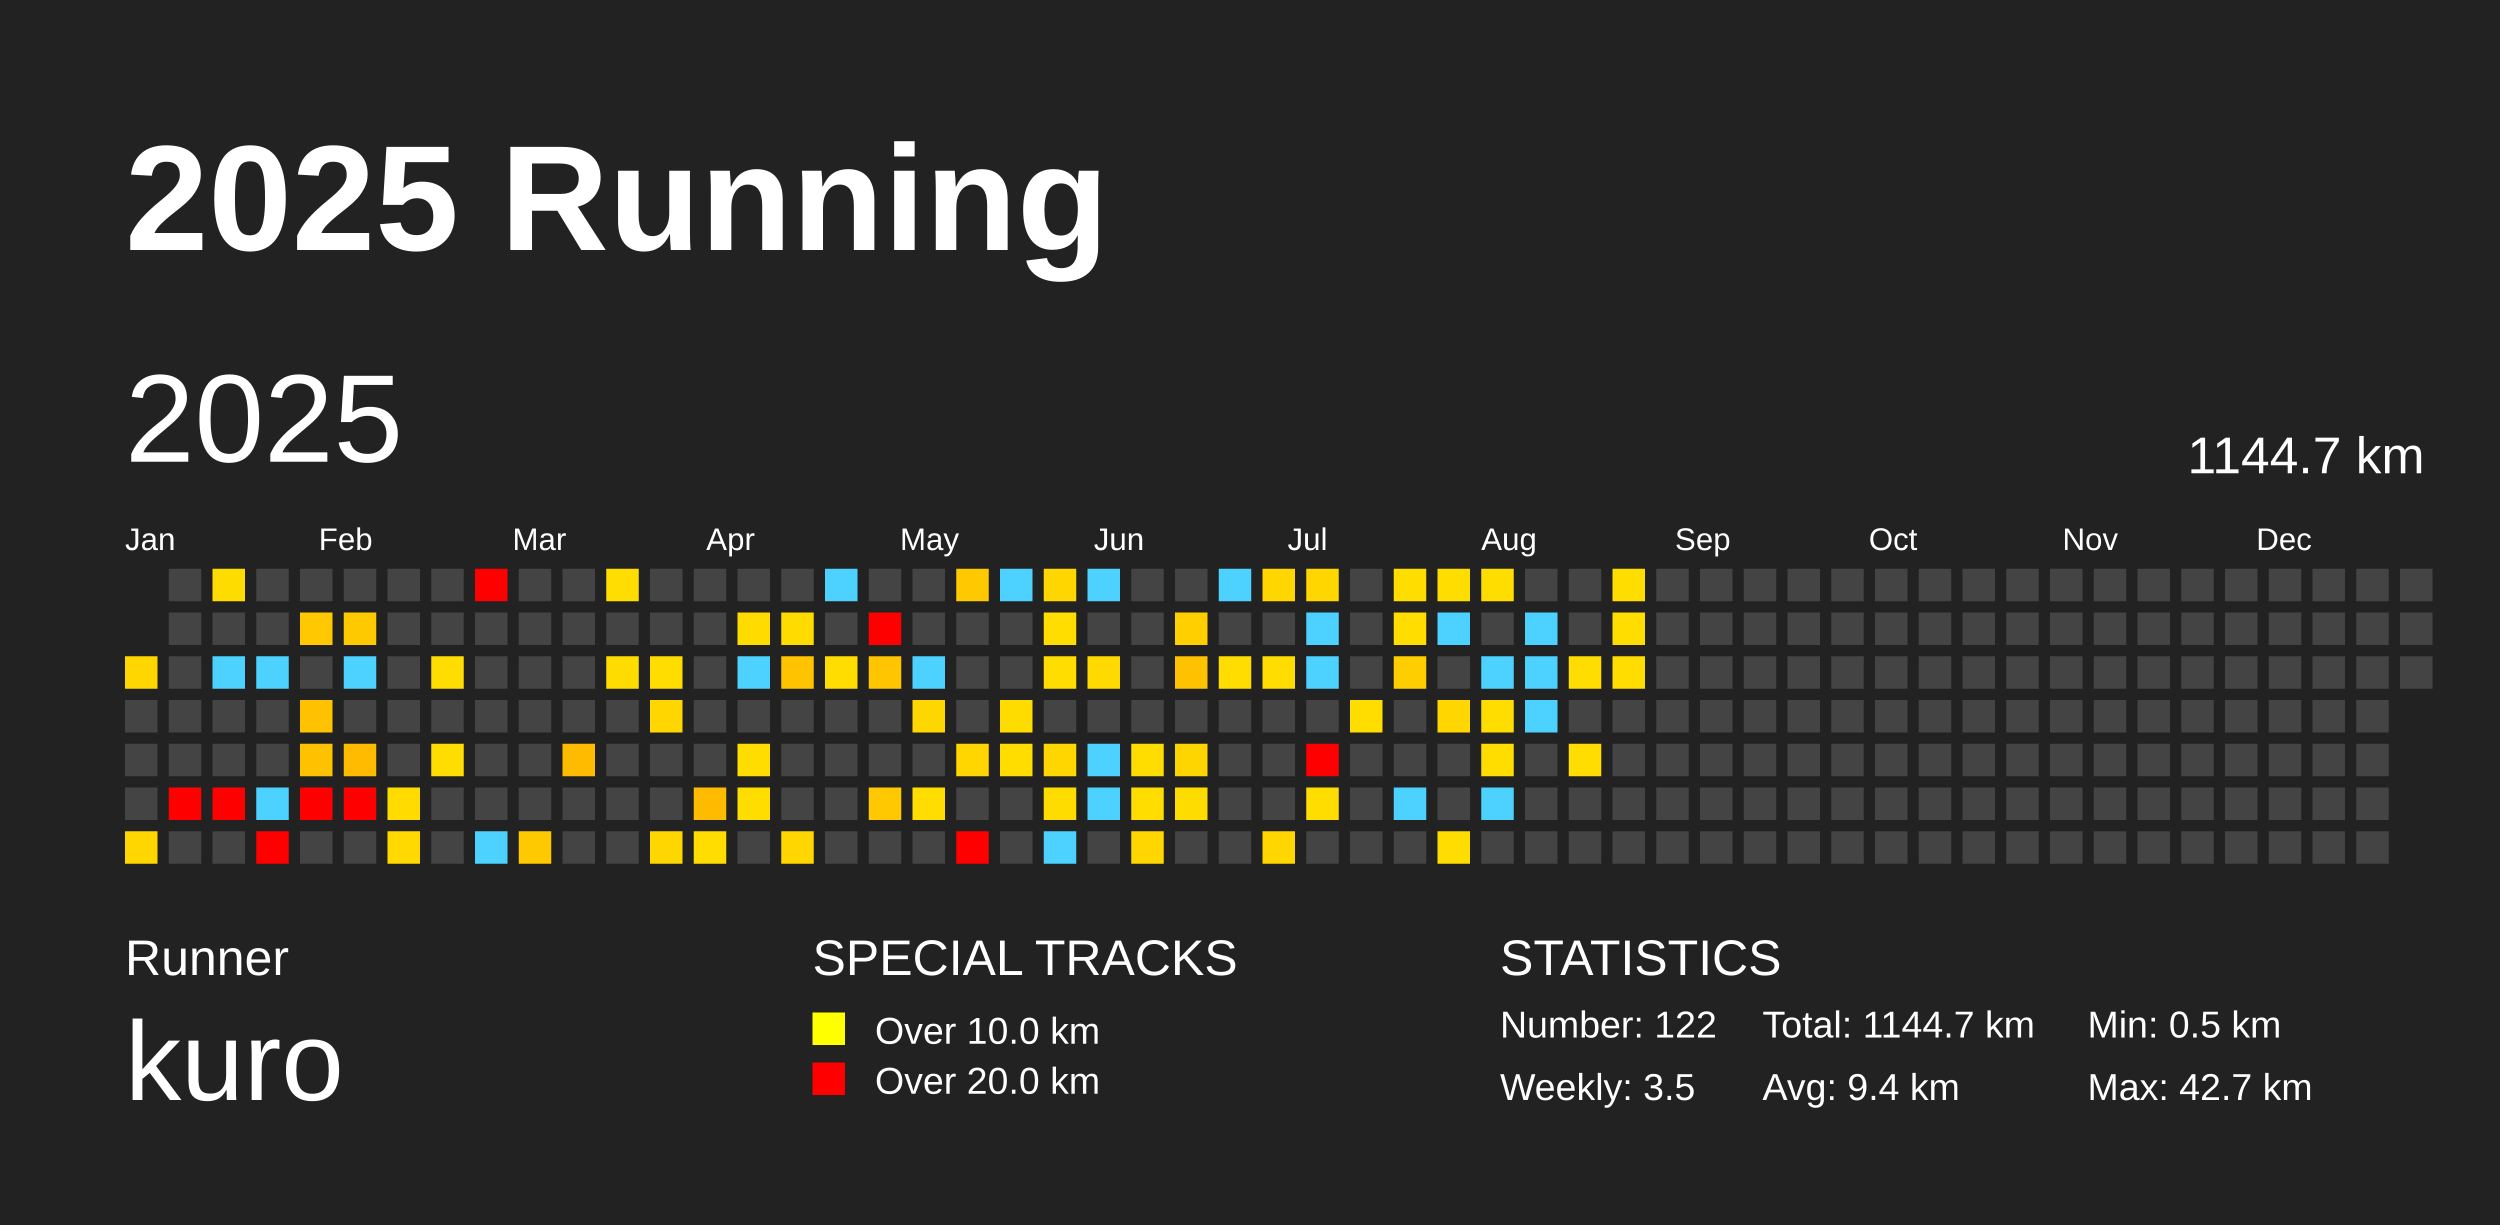
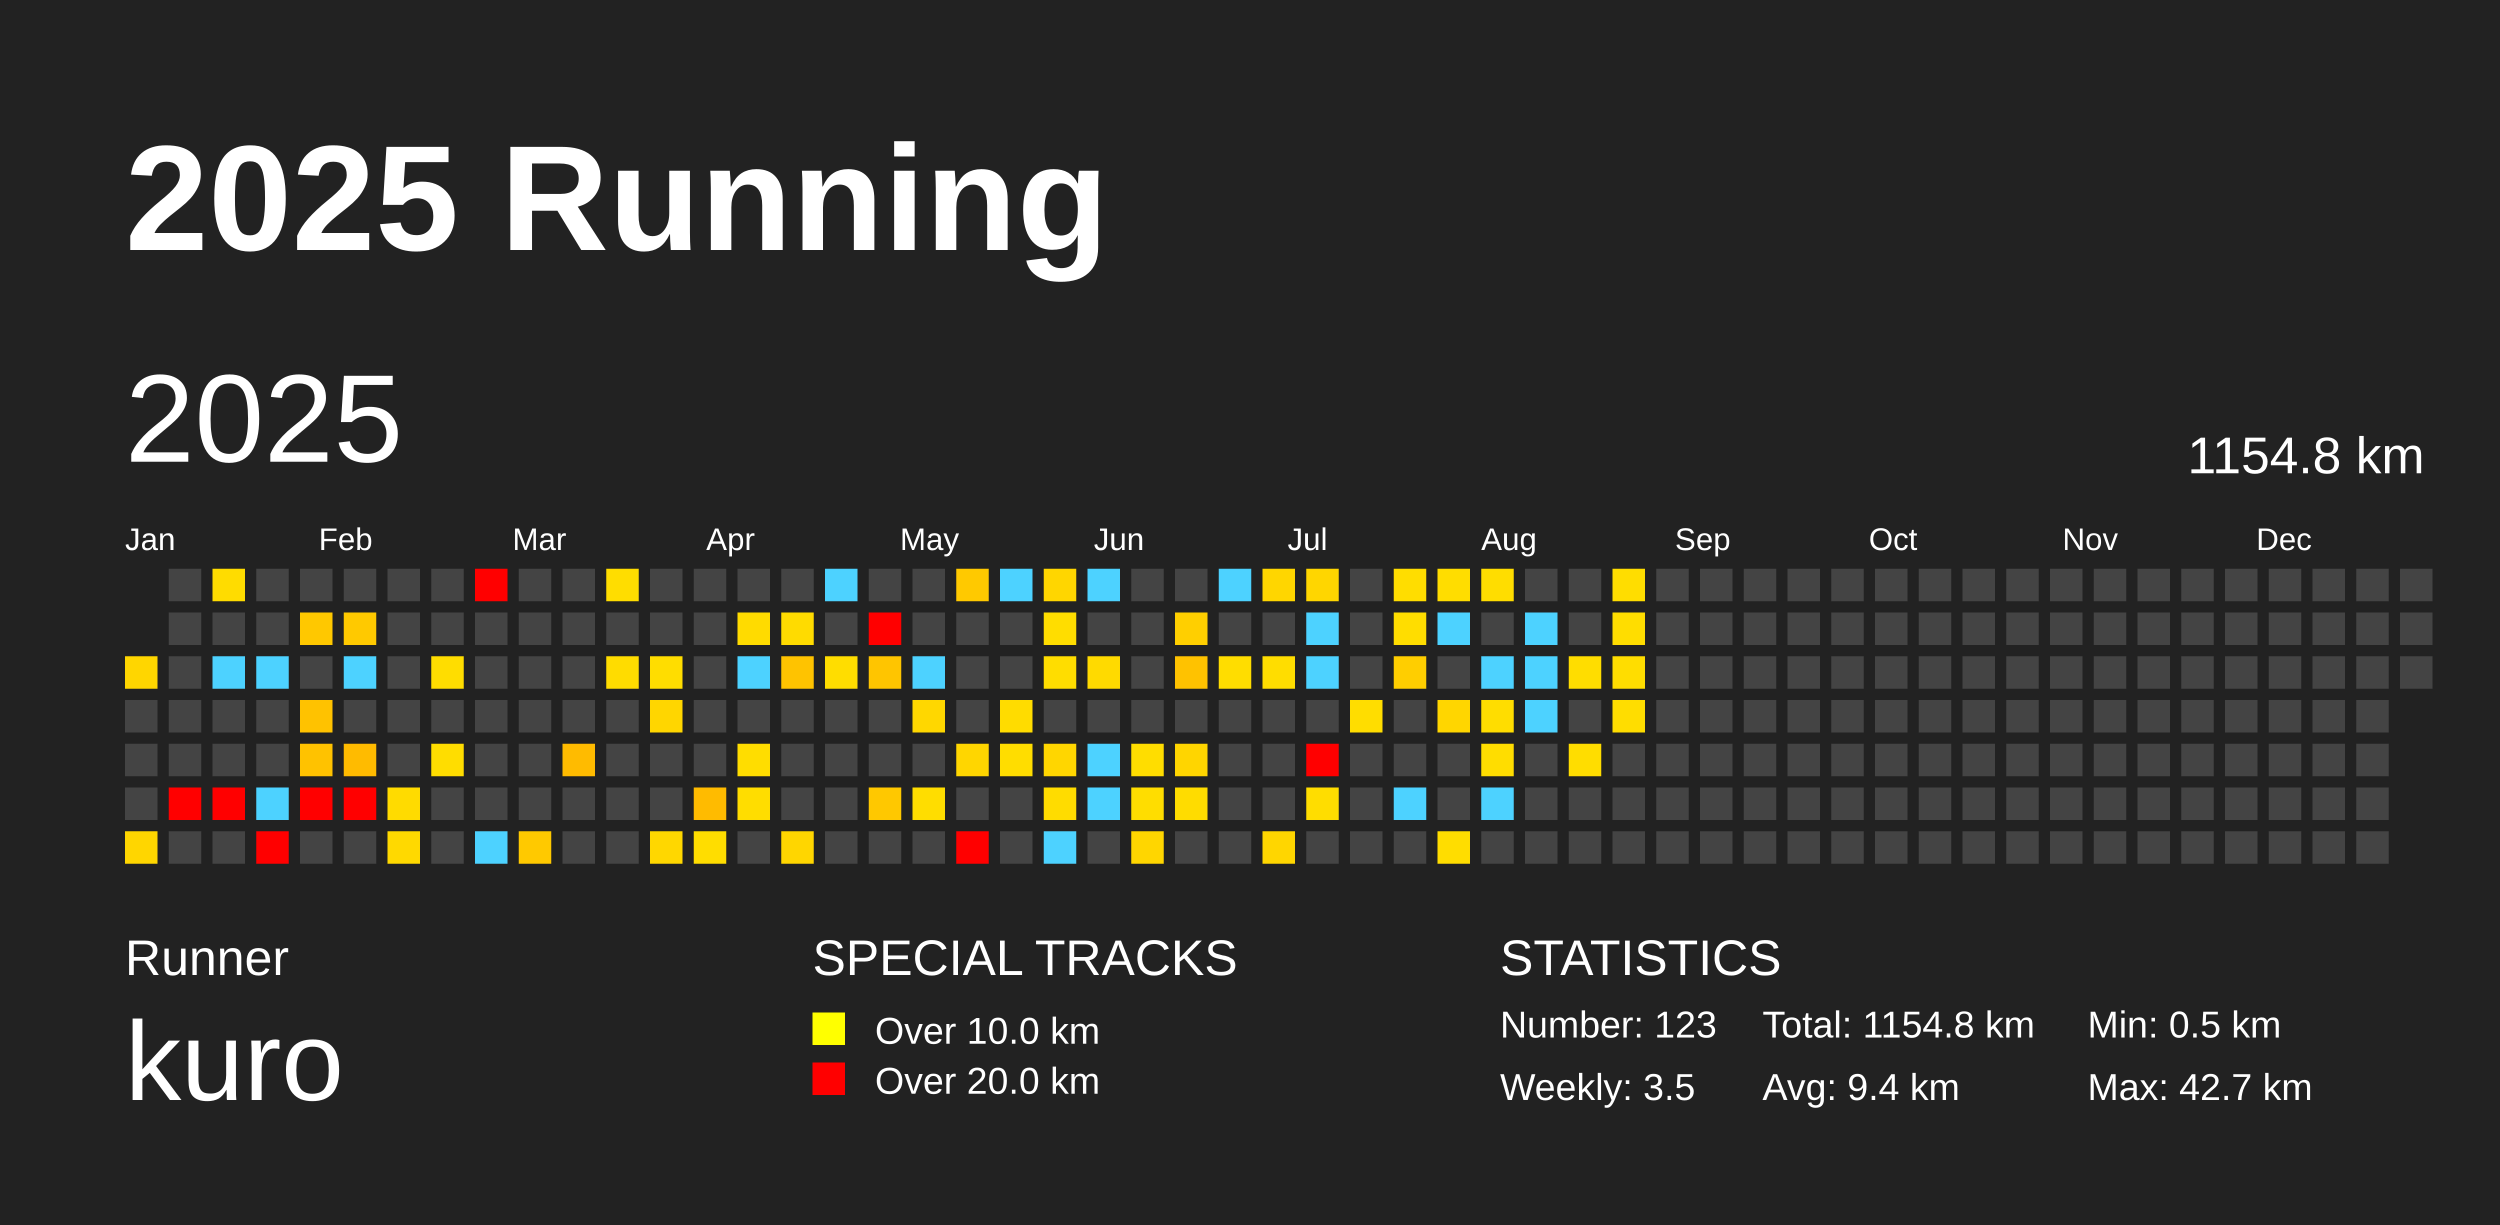
<svg xmlns="http://www.w3.org/2000/svg" baseProfile="full" height="98mm" version="1.1" viewBox="0,0,200,98" width="200mm">
  <defs />
  <rect fill="#222222" height="98" width="200" x="0" y="0" />
  <text fill="#FFFFFF" style="font-size:12px; font-family:Arial; font-weight:bold;" x="10" y="20">2025 Running</text>
  <text fill="#FFFFFF" style="font-size:4px; font-family:Arial" x="10" y="78">Runner</text>
  <text fill="#FFFFFF" style="font-size:9px; font-family:Arial" x="10" y="88">kuro</text>
  <text fill="#FFFFFF" style="font-size:4px; font-family:Arial" x="65" y="78">SPECIAL TRACKS</text>
  <rect fill="yellow" height="2.6" width="2.6" x="65" y="81" />
  <text fill="#FFFFFF" style="font-size:3px; font-family:Arial" x="70" y="83.5">Over 10.0 km</text>
  <rect fill="red" height="2.6" width="2.6" x="65" y="85" />
  <text fill="#FFFFFF" style="font-size:3px; font-family:Arial" x="70" y="87.5">Over 20.0 km</text>
  <text fill="#FFFFFF" style="font-size:4px; font-family:Arial" x="120" y="78">STATISTICS</text>
-   <text fill="#FFFFFF" style="font-size:3px; font-family:Arial" x="120" y="83">Number: 122</text>
+   <text fill="#FFFFFF" style="font-size:3px; font-family:Arial" x="120" y="83">Number: 123</text>
  <text fill="#FFFFFF" style="font-size:3px; font-family:Arial" x="120" y="88">Weekly: 3.5</text>
-   <text fill="#FFFFFF" style="font-size:3px; font-family:Arial" x="141" y="83">Total: 1144.7 km</text>
+   <text fill="#FFFFFF" style="font-size:3px; font-family:Arial" x="141" y="83">Total: 1154.8 km</text>
  <text fill="#FFFFFF" style="font-size:3px; font-family:Arial" x="141" y="88">Avg: 9.4 km</text>
  <text fill="#FFFFFF" style="font-size:3px; font-family:Arial" x="167" y="83">Min: 0.5 km</text>
  <text fill="#FFFFFF" style="font-size:3px; font-family:Arial" x="167" y="88">Max: 42.7 km</text>
  <text dominant-baseline="hanging" fill="#FFFFFF" style="font-size:10.0px; font-family:Arial;" x="10" y="30">2025</text>
-   <text dominant-baseline="hanging" fill="#FFFFFF" style="font-size:4.125px; font-family:Arial;" x="175" y="35">1144.7 km</text>
+   <text dominant-baseline="hanging" fill="#FFFFFF" style="font-size:4.125px; font-family:Arial;" x="175" y="35">1154.8 km</text>
  <text fill="#FFFFFF" style="font-size:2.5px; font-family:Arial" x="10.0" y="44">Jan</text>
  <text fill="#FFFFFF" style="font-size:2.5px; font-family:Arial" x="25.5" y="44">Feb</text>
  <text fill="#FFFFFF" style="font-size:2.5px; font-family:Arial" x="41.0" y="44">Mar</text>
  <text fill="#FFFFFF" style="font-size:2.5px; font-family:Arial" x="56.5" y="44">Apr</text>
  <text fill="#FFFFFF" style="font-size:2.5px; font-family:Arial" x="72.0" y="44">May</text>
  <text fill="#FFFFFF" style="font-size:2.5px; font-family:Arial" x="87.5" y="44">Jun</text>
  <text fill="#FFFFFF" style="font-size:2.5px; font-family:Arial" x="103.0" y="44">Jul</text>
  <text fill="#FFFFFF" style="font-size:2.5px; font-family:Arial" x="118.5" y="44">Aug</text>
  <text fill="#FFFFFF" style="font-size:2.5px; font-family:Arial" x="134.0" y="44">Sep</text>
  <text fill="#FFFFFF" style="font-size:2.5px; font-family:Arial" x="149.5" y="44">Oct</text>
  <text fill="#FFFFFF" style="font-size:2.5px; font-family:Arial" x="165.0" y="44">Nov</text>
  <text fill="#FFFFFF" style="font-size:2.5px; font-family:Arial" x="180.5" y="44">Dec</text>
  <rect fill="#ffd600" height="2.6" width="2.6" x="10.0" y="52.5" />
  <rect fill="#444444" height="2.6" width="2.6" x="10.0" y="56.0" />
  <rect fill="#444444" height="2.6" width="2.6" x="10.0" y="59.5" />
  <rect fill="#444444" height="2.6" width="2.6" x="10.0" y="63.0" />
  <rect fill="#ffd600" height="2.6" width="2.6" x="10.0" y="66.5" />
  <rect fill="#444444" height="2.6" width="2.6" x="13.5" y="45.5" />
  <rect fill="#444444" height="2.6" width="2.6" x="13.5" y="49.0" />
  <rect fill="#444444" height="2.6" width="2.6" x="13.5" y="52.5" />
  <rect fill="#444444" height="2.6" width="2.6" x="13.5" y="56.0" />
  <rect fill="#444444" height="2.6" width="2.6" x="13.5" y="59.5" />
  <rect fill="red" height="2.6" width="2.6" x="13.5" y="63.0" />
  <rect fill="#444444" height="2.6" width="2.6" x="13.5" y="66.5" />
  <rect fill="#ffdc00" height="2.6" width="2.6" x="17.0" y="45.5" />
  <rect fill="#444444" height="2.6" width="2.6" x="17.0" y="49.0" />
  <rect fill="#4dd2ff" height="2.6" width="2.6" x="17.0" y="52.5" />
  <rect fill="#444444" height="2.6" width="2.6" x="17.0" y="56.0" />
  <rect fill="#444444" height="2.6" width="2.6" x="17.0" y="59.5" />
  <rect fill="red" height="2.6" width="2.6" x="17.0" y="63.0" />
  <rect fill="#444444" height="2.6" width="2.6" x="17.0" y="66.5" />
  <rect fill="#444444" height="2.6" width="2.6" x="20.5" y="45.5" />
  <rect fill="#444444" height="2.6" width="2.6" x="20.5" y="49.0" />
  <rect fill="#4dd2ff" height="2.6" width="2.6" x="20.5" y="52.5" />
  <rect fill="#444444" height="2.6" width="2.6" x="20.5" y="56.0" />
  <rect fill="#444444" height="2.6" width="2.6" x="20.5" y="59.5" />
  <rect fill="#4dd2ff" height="2.6" width="2.6" x="20.5" y="63.0" />
  <rect fill="red" height="2.6" width="2.6" x="20.5" y="66.5" />
  <rect fill="#444444" height="2.6" width="2.6" x="24.0" y="45.5" />
  <rect fill="#ffc800" height="2.6" width="2.6" x="24.0" y="49.0" />
  <rect fill="#444444" height="2.6" width="2.6" x="24.0" y="52.5" />
  <rect fill="#ffc200" height="2.6" width="2.6" x="24.0" y="56.0" />
  <rect fill="#ffc200" height="2.6" width="2.6" x="24.0" y="59.5" />
  <rect fill="red" height="2.6" width="2.6" x="24.0" y="63.0" />
  <rect fill="#444444" height="2.6" width="2.6" x="24.0" y="66.5" />
  <rect fill="#444444" height="2.6" width="2.6" x="27.5" y="45.5" />
  <rect fill="#ffc900" height="2.6" width="2.6" x="27.5" y="49.0" />
  <rect fill="#4dd2ff" height="2.6" width="2.6" x="27.5" y="52.5" />
  <rect fill="#444444" height="2.6" width="2.6" x="27.5" y="56.0" />
  <rect fill="#ffbb00" height="2.6" width="2.6" x="27.5" y="59.5" />
  <rect fill="red" height="2.6" width="2.6" x="27.5" y="63.0" />
  <rect fill="#444444" height="2.6" width="2.6" x="27.5" y="66.5" />
  <rect fill="#444444" height="2.6" width="2.6" x="31.0" y="45.5" />
  <rect fill="#444444" height="2.6" width="2.6" x="31.0" y="49.0" />
  <rect fill="#444444" height="2.6" width="2.6" x="31.0" y="52.5" />
  <rect fill="#444444" height="2.6" width="2.6" x="31.0" y="56.0" />
  <rect fill="#444444" height="2.6" width="2.6" x="31.0" y="59.5" />
  <rect fill="#ffdb00" height="2.6" width="2.6" x="31.0" y="63.0" />
  <rect fill="#ffd900" height="2.6" width="2.6" x="31.0" y="66.5" />
  <rect fill="#444444" height="2.6" width="2.6" x="34.5" y="45.5" />
  <rect fill="#444444" height="2.6" width="2.6" x="34.5" y="49.0" />
  <rect fill="#ffdd00" height="2.6" width="2.6" x="34.5" y="52.5" />
  <rect fill="#444444" height="2.6" width="2.6" x="34.5" y="56.0" />
  <rect fill="#ffdd00" height="2.6" width="2.6" x="34.5" y="59.5" />
  <rect fill="#444444" height="2.6" width="2.6" x="34.5" y="63.0" />
  <rect fill="#444444" height="2.6" width="2.6" x="34.5" y="66.5" />
  <rect fill="red" height="2.6" width="2.6" x="38.0" y="45.5" />
  <rect fill="#444444" height="2.6" width="2.6" x="38.0" y="49.0" />
  <rect fill="#444444" height="2.6" width="2.6" x="38.0" y="52.5" />
  <rect fill="#444444" height="2.6" width="2.6" x="38.0" y="56.0" />
  <rect fill="#444444" height="2.6" width="2.6" x="38.0" y="59.5" />
  <rect fill="#444444" height="2.6" width="2.6" x="38.0" y="63.0" />
  <rect fill="#4dd2ff" height="2.6" width="2.6" x="38.0" y="66.5" />
  <rect fill="#444444" height="2.6" width="2.6" x="41.5" y="45.5" />
  <rect fill="#444444" height="2.6" width="2.6" x="41.5" y="49.0" />
  <rect fill="#444444" height="2.6" width="2.6" x="41.5" y="52.5" />
  <rect fill="#444444" height="2.6" width="2.6" x="41.5" y="56.0" />
  <rect fill="#444444" height="2.6" width="2.6" x="41.5" y="59.5" />
  <rect fill="#444444" height="2.6" width="2.6" x="41.5" y="63.0" />
  <rect fill="#ffc900" height="2.6" width="2.6" x="41.5" y="66.5" />
  <rect fill="#444444" height="2.6" width="2.6" x="45.0" y="45.5" />
  <rect fill="#444444" height="2.6" width="2.6" x="45.0" y="49.0" />
  <rect fill="#444444" height="2.6" width="2.6" x="45.0" y="52.5" />
  <rect fill="#444444" height="2.6" width="2.6" x="45.0" y="56.0" />
  <rect fill="#ffbb00" height="2.6" width="2.6" x="45.0" y="59.5" />
  <rect fill="#444444" height="2.6" width="2.6" x="45.0" y="63.0" />
  <rect fill="#444444" height="2.6" width="2.6" x="45.0" y="66.5" />
  <rect fill="#ffdd00" height="2.6" width="2.6" x="48.5" y="45.5" />
  <rect fill="#444444" height="2.6" width="2.6" x="48.5" y="49.0" />
  <rect fill="#ffdc00" height="2.6" width="2.6" x="48.5" y="52.5" />
  <rect fill="#444444" height="2.6" width="2.6" x="48.5" y="56.0" />
  <rect fill="#444444" height="2.6" width="2.6" x="48.5" y="59.5" />
  <rect fill="#444444" height="2.6" width="2.6" x="48.5" y="63.0" />
  <rect fill="#444444" height="2.6" width="2.6" x="48.5" y="66.5" />
  <rect fill="#444444" height="2.6" width="2.6" x="52.0" y="45.5" />
  <rect fill="#444444" height="2.6" width="2.6" x="52.0" y="49.0" />
  <rect fill="#ffdd00" height="2.6" width="2.6" x="52.0" y="52.5" />
  <rect fill="#ffd600" height="2.6" width="2.6" x="52.0" y="56.0" />
  <rect fill="#444444" height="2.6" width="2.6" x="52.0" y="59.5" />
  <rect fill="#444444" height="2.6" width="2.6" x="52.0" y="63.0" />
  <rect fill="#ffd700" height="2.6" width="2.6" x="52.0" y="66.5" />
  <rect fill="#444444" height="2.6" width="2.6" x="55.5" y="45.5" />
  <rect fill="#444444" height="2.6" width="2.6" x="55.5" y="49.0" />
  <rect fill="#444444" height="2.6" width="2.6" x="55.5" y="52.5" />
  <rect fill="#444444" height="2.6" width="2.6" x="55.5" y="56.0" />
  <rect fill="#444444" height="2.6" width="2.6" x="55.5" y="59.5" />
  <rect fill="#ffbb00" height="2.6" width="2.6" x="55.5" y="63.0" />
  <rect fill="#ffdd00" height="2.6" width="2.6" x="55.5" y="66.5" />
  <rect fill="#444444" height="2.6" width="2.6" x="59.0" y="45.5" />
  <rect fill="#ffdb00" height="2.6" width="2.6" x="59.0" y="49.0" />
  <rect fill="#4dd2ff" height="2.6" width="2.6" x="59.0" y="52.5" />
  <rect fill="#444444" height="2.6" width="2.6" x="59.0" y="56.0" />
  <rect fill="#ffdd00" height="2.6" width="2.6" x="59.0" y="59.5" />
  <rect fill="#ffdd00" height="2.6" width="2.6" x="59.0" y="63.0" />
  <rect fill="#444444" height="2.6" width="2.6" x="59.0" y="66.5" />
  <rect fill="#444444" height="2.6" width="2.6" x="62.5" y="45.5" />
  <rect fill="#ffdb00" height="2.6" width="2.6" x="62.5" y="49.0" />
  <rect fill="#ffc300" height="2.6" width="2.6" x="62.5" y="52.5" />
  <rect fill="#444444" height="2.6" width="2.6" x="62.5" y="56.0" />
  <rect fill="#444444" height="2.6" width="2.6" x="62.5" y="59.5" />
  <rect fill="#444444" height="2.6" width="2.6" x="62.5" y="63.0" />
  <rect fill="#ffd600" height="2.6" width="2.6" x="62.5" y="66.5" />
  <rect fill="#4dd2ff" height="2.6" width="2.6" x="66.0" y="45.5" />
  <rect fill="#444444" height="2.6" width="2.6" x="66.0" y="49.0" />
  <rect fill="#ffdd00" height="2.6" width="2.6" x="66.0" y="52.5" />
  <rect fill="#444444" height="2.6" width="2.6" x="66.0" y="56.0" />
  <rect fill="#444444" height="2.6" width="2.6" x="66.0" y="59.5" />
  <rect fill="#444444" height="2.6" width="2.6" x="66.0" y="63.0" />
  <rect fill="#444444" height="2.6" width="2.6" x="66.0" y="66.5" />
  <rect fill="#444444" height="2.6" width="2.6" x="69.5" y="45.5" />
  <rect fill="red" height="2.6" width="2.6" x="69.5" y="49.0" />
  <rect fill="#ffc500" height="2.6" width="2.6" x="69.5" y="52.5" />
  <rect fill="#444444" height="2.6" width="2.6" x="69.5" y="56.0" />
  <rect fill="#444444" height="2.6" width="2.6" x="69.5" y="59.5" />
  <rect fill="#ffc800" height="2.6" width="2.6" x="69.5" y="63.0" />
  <rect fill="#444444" height="2.6" width="2.6" x="69.5" y="66.5" />
  <rect fill="#444444" height="2.6" width="2.6" x="73.0" y="45.5" />
  <rect fill="#444444" height="2.6" width="2.6" x="73.0" y="49.0" />
  <rect fill="#4dd2ff" height="2.6" width="2.6" x="73.0" y="52.5" />
  <rect fill="#ffd700" height="2.6" width="2.6" x="73.0" y="56.0" />
  <rect fill="#444444" height="2.6" width="2.6" x="73.0" y="59.5" />
  <rect fill="#ffdd00" height="2.6" width="2.6" x="73.0" y="63.0" />
  <rect fill="#444444" height="2.6" width="2.6" x="73.0" y="66.5" />
  <rect fill="#ffc900" height="2.6" width="2.6" x="76.5" y="45.5" />
  <rect fill="#444444" height="2.6" width="2.6" x="76.5" y="49.0" />
  <rect fill="#444444" height="2.6" width="2.6" x="76.5" y="52.5" />
  <rect fill="#444444" height="2.6" width="2.6" x="76.5" y="56.0" />
  <rect fill="#ffd600" height="2.6" width="2.6" x="76.5" y="59.5" />
  <rect fill="#444444" height="2.6" width="2.6" x="76.5" y="63.0" />
  <rect fill="red" height="2.6" width="2.6" x="76.5" y="66.5" />
  <rect fill="#4dd2ff" height="2.6" width="2.6" x="80.0" y="45.5" />
  <rect fill="#444444" height="2.6" width="2.6" x="80.0" y="49.0" />
  <rect fill="#444444" height="2.6" width="2.6" x="80.0" y="52.5" />
  <rect fill="#ffdc00" height="2.6" width="2.6" x="80.0" y="56.0" />
  <rect fill="#ffdd00" height="2.6" width="2.6" x="80.0" y="59.5" />
  <rect fill="#444444" height="2.6" width="2.6" x="80.0" y="63.0" />
  <rect fill="#444444" height="2.6" width="2.6" x="80.0" y="66.5" />
  <rect fill="#ffd600" height="2.6" width="2.6" x="83.5" y="45.5" />
  <rect fill="#ffdd00" height="2.6" width="2.6" x="83.5" y="49.0" />
  <rect fill="#ffdd00" height="2.6" width="2.6" x="83.5" y="52.5" />
  <rect fill="#444444" height="2.6" width="2.6" x="83.5" y="56.0" />
  <rect fill="#ffd600" height="2.6" width="2.6" x="83.5" y="59.5" />
  <rect fill="#ffdc00" height="2.6" width="2.6" x="83.5" y="63.0" />
  <rect fill="#4dd2ff" height="2.6" width="2.6" x="83.5" y="66.5" />
  <rect fill="#4dd2ff" height="2.6" width="2.6" x="87.0" y="45.5" />
  <rect fill="#444444" height="2.6" width="2.6" x="87.0" y="49.0" />
  <rect fill="#ffda00" height="2.6" width="2.6" x="87.0" y="52.5" />
  <rect fill="#444444" height="2.6" width="2.6" x="87.0" y="56.0" />
  <rect fill="#4dd2ff" height="2.6" width="2.6" x="87.0" y="59.5" />
  <rect fill="#4dd2ff" height="2.6" width="2.6" x="87.0" y="63.0" />
  <rect fill="#444444" height="2.6" width="2.6" x="87.0" y="66.5" />
  <rect fill="#444444" height="2.6" width="2.6" x="90.5" y="45.5" />
  <rect fill="#444444" height="2.6" width="2.6" x="90.5" y="49.0" />
  <rect fill="#444444" height="2.6" width="2.6" x="90.5" y="52.5" />
  <rect fill="#444444" height="2.6" width="2.6" x="90.5" y="56.0" />
  <rect fill="#ffdd00" height="2.6" width="2.6" x="90.5" y="59.5" />
  <rect fill="#ffdd00" height="2.6" width="2.6" x="90.5" y="63.0" />
  <rect fill="#ffd600" height="2.6" width="2.6" x="90.5" y="66.5" />
  <rect fill="#444444" height="2.6" width="2.6" x="94.0" y="45.5" />
  <rect fill="#ffcf00" height="2.6" width="2.6" x="94.0" y="49.0" />
  <rect fill="#ffc200" height="2.6" width="2.6" x="94.0" y="52.5" />
  <rect fill="#444444" height="2.6" width="2.6" x="94.0" y="56.0" />
  <rect fill="#ffd500" height="2.6" width="2.6" x="94.0" y="59.5" />
  <rect fill="#ffdc00" height="2.6" width="2.6" x="94.0" y="63.0" />
  <rect fill="#444444" height="2.6" width="2.6" x="94.0" y="66.5" />
  <rect fill="#4dd2ff" height="2.6" width="2.6" x="97.5" y="45.5" />
  <rect fill="#444444" height="2.6" width="2.6" x="97.5" y="49.0" />
  <rect fill="#ffdd00" height="2.6" width="2.6" x="97.5" y="52.5" />
  <rect fill="#444444" height="2.6" width="2.6" x="97.5" y="56.0" />
  <rect fill="#444444" height="2.6" width="2.6" x="97.5" y="59.5" />
  <rect fill="#444444" height="2.6" width="2.6" x="97.5" y="63.0" />
  <rect fill="#444444" height="2.6" width="2.6" x="97.5" y="66.5" />
  <rect fill="#ffd600" height="2.6" width="2.6" x="101.0" y="45.5" />
  <rect fill="#444444" height="2.6" width="2.6" x="101.0" y="49.0" />
  <rect fill="#ffdd00" height="2.6" width="2.6" x="101.0" y="52.5" />
  <rect fill="#444444" height="2.6" width="2.6" x="101.0" y="56.0" />
  <rect fill="#444444" height="2.6" width="2.6" x="101.0" y="59.5" />
  <rect fill="#444444" height="2.6" width="2.6" x="101.0" y="63.0" />
  <rect fill="#ffd600" height="2.6" width="2.6" x="101.0" y="66.5" />
  <rect fill="#ffd600" height="2.6" width="2.6" x="104.5" y="45.5" />
  <rect fill="#4dd2ff" height="2.6" width="2.6" x="104.5" y="49.0" />
  <rect fill="#4dd2ff" height="2.6" width="2.6" x="104.5" y="52.5" />
  <rect fill="#444444" height="2.6" width="2.6" x="104.5" y="56.0" />
  <rect fill="red" height="2.6" width="2.6" x="104.5" y="59.5" />
  <rect fill="#ffdd00" height="2.6" width="2.6" x="104.5" y="63.0" />
  <rect fill="#444444" height="2.6" width="2.6" x="104.5" y="66.5" />
  <rect fill="#444444" height="2.6" width="2.6" x="108.0" y="45.5" />
  <rect fill="#444444" height="2.6" width="2.6" x="108.0" y="49.0" />
  <rect fill="#444444" height="2.6" width="2.6" x="108.0" y="52.5" />
  <rect fill="#ffdd00" height="2.6" width="2.6" x="108.0" y="56.0" />
  <rect fill="#444444" height="2.6" width="2.6" x="108.0" y="59.5" />
  <rect fill="#444444" height="2.6" width="2.6" x="108.0" y="63.0" />
  <rect fill="#444444" height="2.6" width="2.6" x="108.0" y="66.5" />
  <rect fill="#ffdd00" height="2.6" width="2.6" x="111.5" y="45.5" />
  <rect fill="#ffdd00" height="2.6" width="2.6" x="111.5" y="49.0" />
  <rect fill="#ffce00" height="2.6" width="2.6" x="111.5" y="52.5" />
  <rect fill="#444444" height="2.6" width="2.6" x="111.5" y="56.0" />
  <rect fill="#444444" height="2.6" width="2.6" x="111.5" y="59.5" />
  <rect fill="#4dd2ff" height="2.6" width="2.6" x="111.5" y="63.0" />
  <rect fill="#444444" height="2.6" width="2.6" x="111.5" y="66.5" />
  <rect fill="#ffdd00" height="2.6" width="2.6" x="115.0" y="45.5" />
  <rect fill="#4dd2ff" height="2.6" width="2.6" x="115.0" y="49.0" />
  <rect fill="#444444" height="2.6" width="2.6" x="115.0" y="52.5" />
  <rect fill="#ffd600" height="2.6" width="2.6" x="115.0" y="56.0" />
  <rect fill="#444444" height="2.6" width="2.6" x="115.0" y="59.5" />
  <rect fill="#444444" height="2.6" width="2.6" x="115.0" y="63.0" />
  <rect fill="#ffdd00" height="2.6" width="2.6" x="115.0" y="66.5" />
  <rect fill="#ffdd00" height="2.6" width="2.6" x="118.5" y="45.5" />
  <rect fill="#444444" height="2.6" width="2.6" x="118.5" y="49.0" />
  <rect fill="#4dd2ff" height="2.6" width="2.6" x="118.5" y="52.5" />
  <rect fill="#ffdd00" height="2.6" width="2.6" x="118.5" y="56.0" />
  <rect fill="#ffdd00" height="2.6" width="2.6" x="118.5" y="59.5" />
  <rect fill="#4dd2ff" height="2.6" width="2.6" x="118.5" y="63.0" />
  <rect fill="#444444" height="2.6" width="2.6" x="118.5" y="66.5" />
  <rect fill="#444444" height="2.6" width="2.6" x="122.0" y="45.5" />
  <rect fill="#4dd2ff" height="2.6" width="2.6" x="122.0" y="49.0" />
  <rect fill="#4dd2ff" height="2.6" width="2.6" x="122.0" y="52.5" />
  <rect fill="#4dd2ff" height="2.6" width="2.6" x="122.0" y="56.0" />
  <rect fill="#444444" height="2.6" width="2.6" x="122.0" y="59.5" />
  <rect fill="#444444" height="2.6" width="2.6" x="122.0" y="63.0" />
  <rect fill="#444444" height="2.6" width="2.6" x="122.0" y="66.5" />
  <rect fill="#444444" height="2.6" width="2.6" x="125.5" y="45.5" />
  <rect fill="#444444" height="2.6" width="2.6" x="125.5" y="49.0" />
  <rect fill="#ffdd00" height="2.6" width="2.6" x="125.5" y="52.5" />
  <rect fill="#444444" height="2.6" width="2.6" x="125.5" y="56.0" />
  <rect fill="#ffdd00" height="2.6" width="2.6" x="125.5" y="59.5" />
  <rect fill="#444444" height="2.6" width="2.6" x="125.5" y="63.0" />
  <rect fill="#444444" height="2.6" width="2.6" x="125.5" y="66.5" />
  <rect fill="#ffdd00" height="2.6" width="2.6" x="129.0" y="45.5" />
  <rect fill="#ffdd00" height="2.6" width="2.6" x="129.0" y="49.0" />
  <rect fill="#ffdd00" height="2.6" width="2.6" x="129.0" y="52.5" />
-   <rect fill="#444444" height="2.6" width="2.6" x="129.0" y="56.0" />
+   <rect fill="#ffdd00" height="2.6" width="2.6" x="129.0" y="56.0" />
  <rect fill="#444444" height="2.6" width="2.6" x="129.0" y="59.5" />
  <rect fill="#444444" height="2.6" width="2.6" x="129.0" y="63.0" />
  <rect fill="#444444" height="2.6" width="2.6" x="129.0" y="66.5" />
  <rect fill="#444444" height="2.6" width="2.6" x="132.5" y="45.5" />
  <rect fill="#444444" height="2.6" width="2.6" x="132.5" y="49.0" />
  <rect fill="#444444" height="2.6" width="2.6" x="132.5" y="52.5" />
  <rect fill="#444444" height="2.6" width="2.6" x="132.5" y="56.0" />
  <rect fill="#444444" height="2.6" width="2.6" x="132.5" y="59.5" />
  <rect fill="#444444" height="2.6" width="2.6" x="132.5" y="63.0" />
  <rect fill="#444444" height="2.6" width="2.6" x="132.5" y="66.5" />
  <rect fill="#444444" height="2.6" width="2.6" x="136.0" y="45.5" />
  <rect fill="#444444" height="2.6" width="2.6" x="136.0" y="49.0" />
  <rect fill="#444444" height="2.6" width="2.6" x="136.0" y="52.5" />
  <rect fill="#444444" height="2.6" width="2.6" x="136.0" y="56.0" />
  <rect fill="#444444" height="2.6" width="2.6" x="136.0" y="59.5" />
  <rect fill="#444444" height="2.6" width="2.6" x="136.0" y="63.0" />
  <rect fill="#444444" height="2.6" width="2.6" x="136.0" y="66.5" />
  <rect fill="#444444" height="2.6" width="2.6" x="139.5" y="45.5" />
  <rect fill="#444444" height="2.6" width="2.6" x="139.5" y="49.0" />
  <rect fill="#444444" height="2.6" width="2.6" x="139.5" y="52.5" />
  <rect fill="#444444" height="2.6" width="2.6" x="139.5" y="56.0" />
  <rect fill="#444444" height="2.6" width="2.6" x="139.5" y="59.5" />
  <rect fill="#444444" height="2.6" width="2.6" x="139.5" y="63.0" />
  <rect fill="#444444" height="2.6" width="2.6" x="139.5" y="66.5" />
  <rect fill="#444444" height="2.6" width="2.6" x="143.0" y="45.5" />
  <rect fill="#444444" height="2.6" width="2.6" x="143.0" y="49.0" />
  <rect fill="#444444" height="2.6" width="2.6" x="143.0" y="52.5" />
  <rect fill="#444444" height="2.6" width="2.6" x="143.0" y="56.0" />
  <rect fill="#444444" height="2.6" width="2.6" x="143.0" y="59.5" />
  <rect fill="#444444" height="2.6" width="2.6" x="143.0" y="63.0" />
  <rect fill="#444444" height="2.6" width="2.6" x="143.0" y="66.5" />
  <rect fill="#444444" height="2.6" width="2.6" x="146.5" y="45.5" />
  <rect fill="#444444" height="2.6" width="2.6" x="146.5" y="49.0" />
  <rect fill="#444444" height="2.6" width="2.6" x="146.5" y="52.5" />
  <rect fill="#444444" height="2.6" width="2.6" x="146.5" y="56.0" />
  <rect fill="#444444" height="2.6" width="2.6" x="146.5" y="59.5" />
  <rect fill="#444444" height="2.6" width="2.6" x="146.5" y="63.0" />
  <rect fill="#444444" height="2.6" width="2.6" x="146.5" y="66.5" />
  <rect fill="#444444" height="2.6" width="2.6" x="150.0" y="45.5" />
  <rect fill="#444444" height="2.6" width="2.6" x="150.0" y="49.0" />
  <rect fill="#444444" height="2.6" width="2.6" x="150.0" y="52.5" />
  <rect fill="#444444" height="2.6" width="2.6" x="150.0" y="56.0" />
  <rect fill="#444444" height="2.6" width="2.6" x="150.0" y="59.5" />
  <rect fill="#444444" height="2.6" width="2.6" x="150.0" y="63.0" />
  <rect fill="#444444" height="2.6" width="2.6" x="150.0" y="66.5" />
  <rect fill="#444444" height="2.6" width="2.6" x="153.5" y="45.5" />
  <rect fill="#444444" height="2.6" width="2.6" x="153.5" y="49.0" />
  <rect fill="#444444" height="2.6" width="2.6" x="153.5" y="52.5" />
  <rect fill="#444444" height="2.6" width="2.6" x="153.5" y="56.0" />
  <rect fill="#444444" height="2.6" width="2.6" x="153.5" y="59.5" />
  <rect fill="#444444" height="2.6" width="2.6" x="153.5" y="63.0" />
  <rect fill="#444444" height="2.6" width="2.6" x="153.5" y="66.5" />
  <rect fill="#444444" height="2.6" width="2.6" x="157.0" y="45.5" />
  <rect fill="#444444" height="2.6" width="2.6" x="157.0" y="49.0" />
  <rect fill="#444444" height="2.6" width="2.6" x="157.0" y="52.5" />
  <rect fill="#444444" height="2.6" width="2.6" x="157.0" y="56.0" />
  <rect fill="#444444" height="2.6" width="2.6" x="157.0" y="59.5" />
  <rect fill="#444444" height="2.6" width="2.6" x="157.0" y="63.0" />
  <rect fill="#444444" height="2.6" width="2.6" x="157.0" y="66.5" />
  <rect fill="#444444" height="2.6" width="2.6" x="160.5" y="45.5" />
  <rect fill="#444444" height="2.6" width="2.6" x="160.5" y="49.0" />
  <rect fill="#444444" height="2.6" width="2.6" x="160.5" y="52.5" />
  <rect fill="#444444" height="2.6" width="2.6" x="160.5" y="56.0" />
  <rect fill="#444444" height="2.6" width="2.6" x="160.5" y="59.5" />
  <rect fill="#444444" height="2.6" width="2.6" x="160.5" y="63.0" />
  <rect fill="#444444" height="2.6" width="2.6" x="160.5" y="66.5" />
  <rect fill="#444444" height="2.6" width="2.6" x="164.0" y="45.5" />
  <rect fill="#444444" height="2.6" width="2.6" x="164.0" y="49.0" />
  <rect fill="#444444" height="2.6" width="2.6" x="164.0" y="52.5" />
  <rect fill="#444444" height="2.6" width="2.6" x="164.0" y="56.0" />
  <rect fill="#444444" height="2.6" width="2.6" x="164.0" y="59.5" />
  <rect fill="#444444" height="2.6" width="2.6" x="164.0" y="63.0" />
  <rect fill="#444444" height="2.6" width="2.6" x="164.0" y="66.5" />
  <rect fill="#444444" height="2.6" width="2.6" x="167.5" y="45.5" />
  <rect fill="#444444" height="2.6" width="2.6" x="167.5" y="49.0" />
  <rect fill="#444444" height="2.6" width="2.6" x="167.5" y="52.5" />
  <rect fill="#444444" height="2.6" width="2.6" x="167.5" y="56.0" />
  <rect fill="#444444" height="2.6" width="2.6" x="167.5" y="59.5" />
  <rect fill="#444444" height="2.6" width="2.6" x="167.5" y="63.0" />
  <rect fill="#444444" height="2.6" width="2.6" x="167.5" y="66.5" />
  <rect fill="#444444" height="2.6" width="2.6" x="171.0" y="45.5" />
  <rect fill="#444444" height="2.6" width="2.6" x="171.0" y="49.0" />
  <rect fill="#444444" height="2.6" width="2.6" x="171.0" y="52.5" />
  <rect fill="#444444" height="2.6" width="2.6" x="171.0" y="56.0" />
  <rect fill="#444444" height="2.6" width="2.6" x="171.0" y="59.5" />
  <rect fill="#444444" height="2.6" width="2.6" x="171.0" y="63.0" />
  <rect fill="#444444" height="2.6" width="2.6" x="171.0" y="66.5" />
  <rect fill="#444444" height="2.6" width="2.6" x="174.5" y="45.5" />
  <rect fill="#444444" height="2.6" width="2.6" x="174.5" y="49.0" />
  <rect fill="#444444" height="2.6" width="2.6" x="174.5" y="52.5" />
  <rect fill="#444444" height="2.6" width="2.6" x="174.5" y="56.0" />
  <rect fill="#444444" height="2.6" width="2.6" x="174.5" y="59.5" />
  <rect fill="#444444" height="2.6" width="2.6" x="174.5" y="63.0" />
  <rect fill="#444444" height="2.6" width="2.6" x="174.5" y="66.5" />
  <rect fill="#444444" height="2.6" width="2.6" x="178.0" y="45.5" />
  <rect fill="#444444" height="2.6" width="2.6" x="178.0" y="49.0" />
  <rect fill="#444444" height="2.6" width="2.6" x="178.0" y="52.5" />
  <rect fill="#444444" height="2.6" width="2.6" x="178.0" y="56.0" />
  <rect fill="#444444" height="2.6" width="2.6" x="178.0" y="59.5" />
  <rect fill="#444444" height="2.6" width="2.6" x="178.0" y="63.0" />
  <rect fill="#444444" height="2.6" width="2.6" x="178.0" y="66.5" />
  <rect fill="#444444" height="2.6" width="2.6" x="181.5" y="45.5" />
  <rect fill="#444444" height="2.6" width="2.6" x="181.5" y="49.0" />
  <rect fill="#444444" height="2.6" width="2.6" x="181.5" y="52.5" />
  <rect fill="#444444" height="2.6" width="2.6" x="181.5" y="56.0" />
  <rect fill="#444444" height="2.6" width="2.6" x="181.5" y="59.5" />
  <rect fill="#444444" height="2.6" width="2.6" x="181.5" y="63.0" />
  <rect fill="#444444" height="2.6" width="2.6" x="181.5" y="66.5" />
  <rect fill="#444444" height="2.6" width="2.6" x="185.0" y="45.5" />
  <rect fill="#444444" height="2.6" width="2.6" x="185.0" y="49.0" />
  <rect fill="#444444" height="2.6" width="2.6" x="185.0" y="52.5" />
  <rect fill="#444444" height="2.6" width="2.6" x="185.0" y="56.0" />
  <rect fill="#444444" height="2.6" width="2.6" x="185.0" y="59.5" />
  <rect fill="#444444" height="2.6" width="2.6" x="185.0" y="63.0" />
  <rect fill="#444444" height="2.6" width="2.6" x="185.0" y="66.5" />
  <rect fill="#444444" height="2.6" width="2.6" x="188.5" y="45.5" />
  <rect fill="#444444" height="2.6" width="2.6" x="188.5" y="49.0" />
  <rect fill="#444444" height="2.6" width="2.6" x="188.5" y="52.5" />
  <rect fill="#444444" height="2.6" width="2.6" x="188.5" y="56.0" />
  <rect fill="#444444" height="2.6" width="2.6" x="188.5" y="59.5" />
  <rect fill="#444444" height="2.6" width="2.6" x="188.5" y="63.0" />
  <rect fill="#444444" height="2.6" width="2.6" x="188.5" y="66.5" />
  <rect fill="#444444" height="2.6" width="2.6" x="192.0" y="45.5" />
  <rect fill="#444444" height="2.6" width="2.6" x="192.0" y="49.0" />
  <rect fill="#444444" height="2.6" width="2.6" x="192.0" y="52.5" />
</svg>
